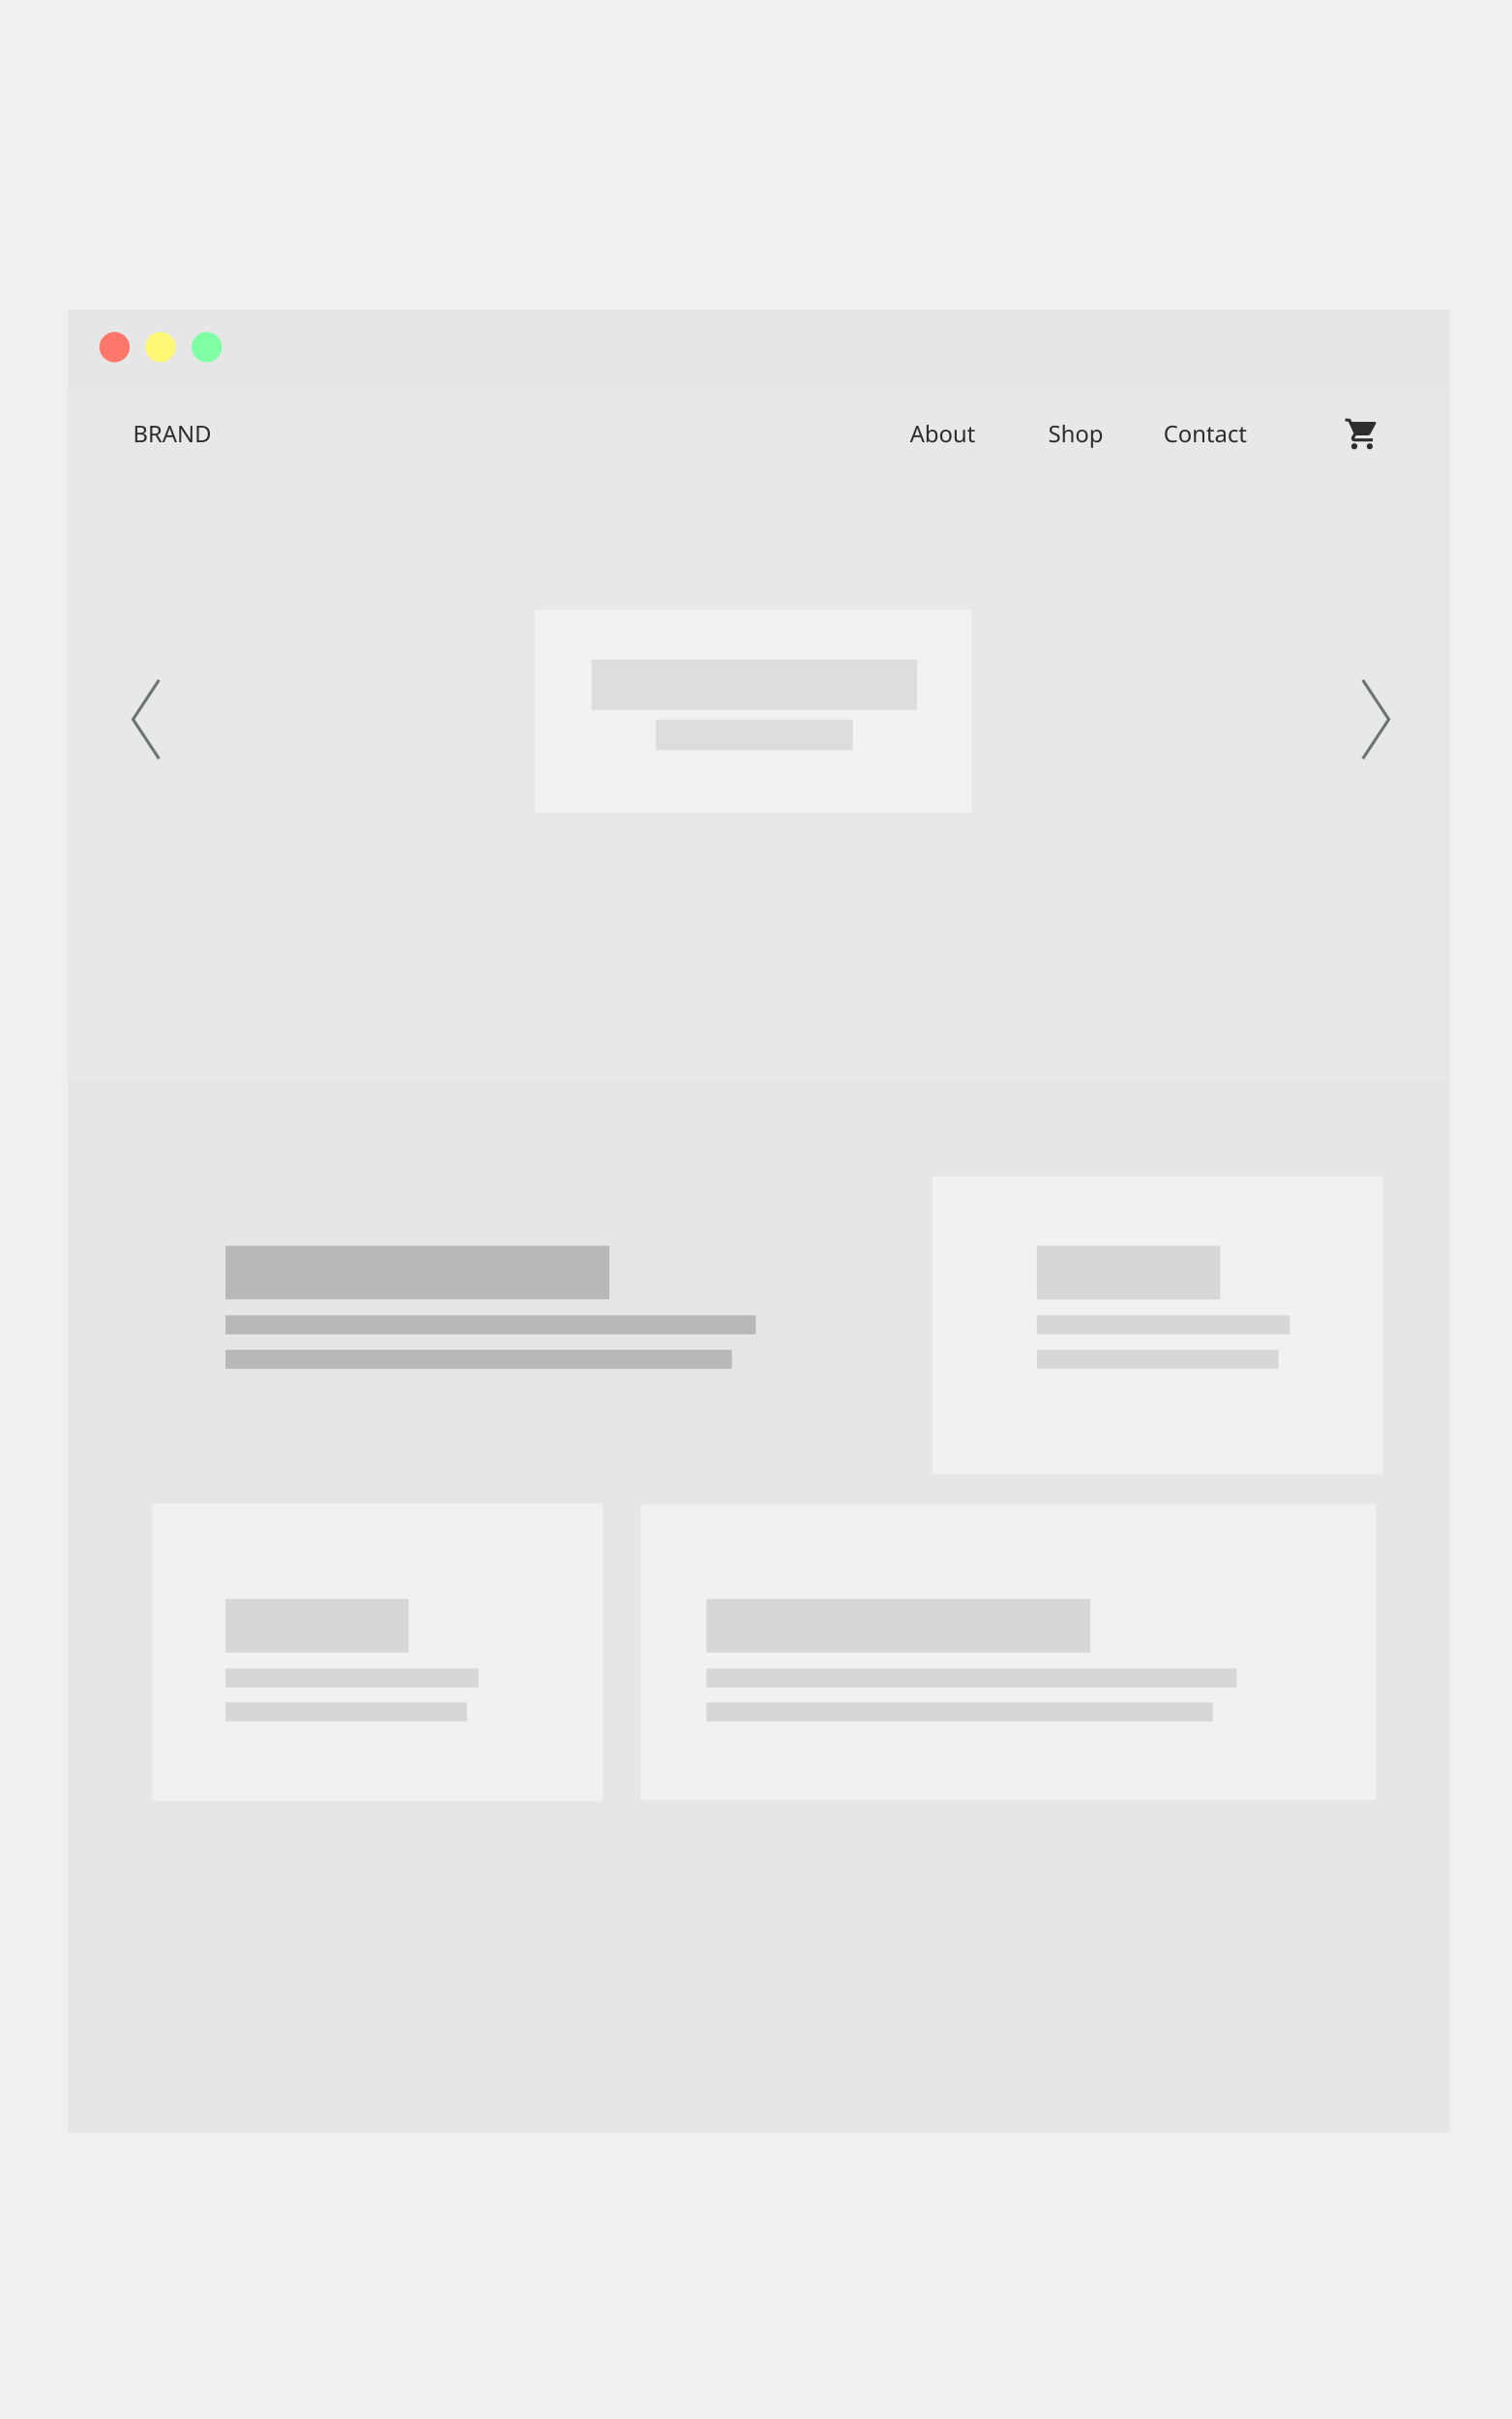
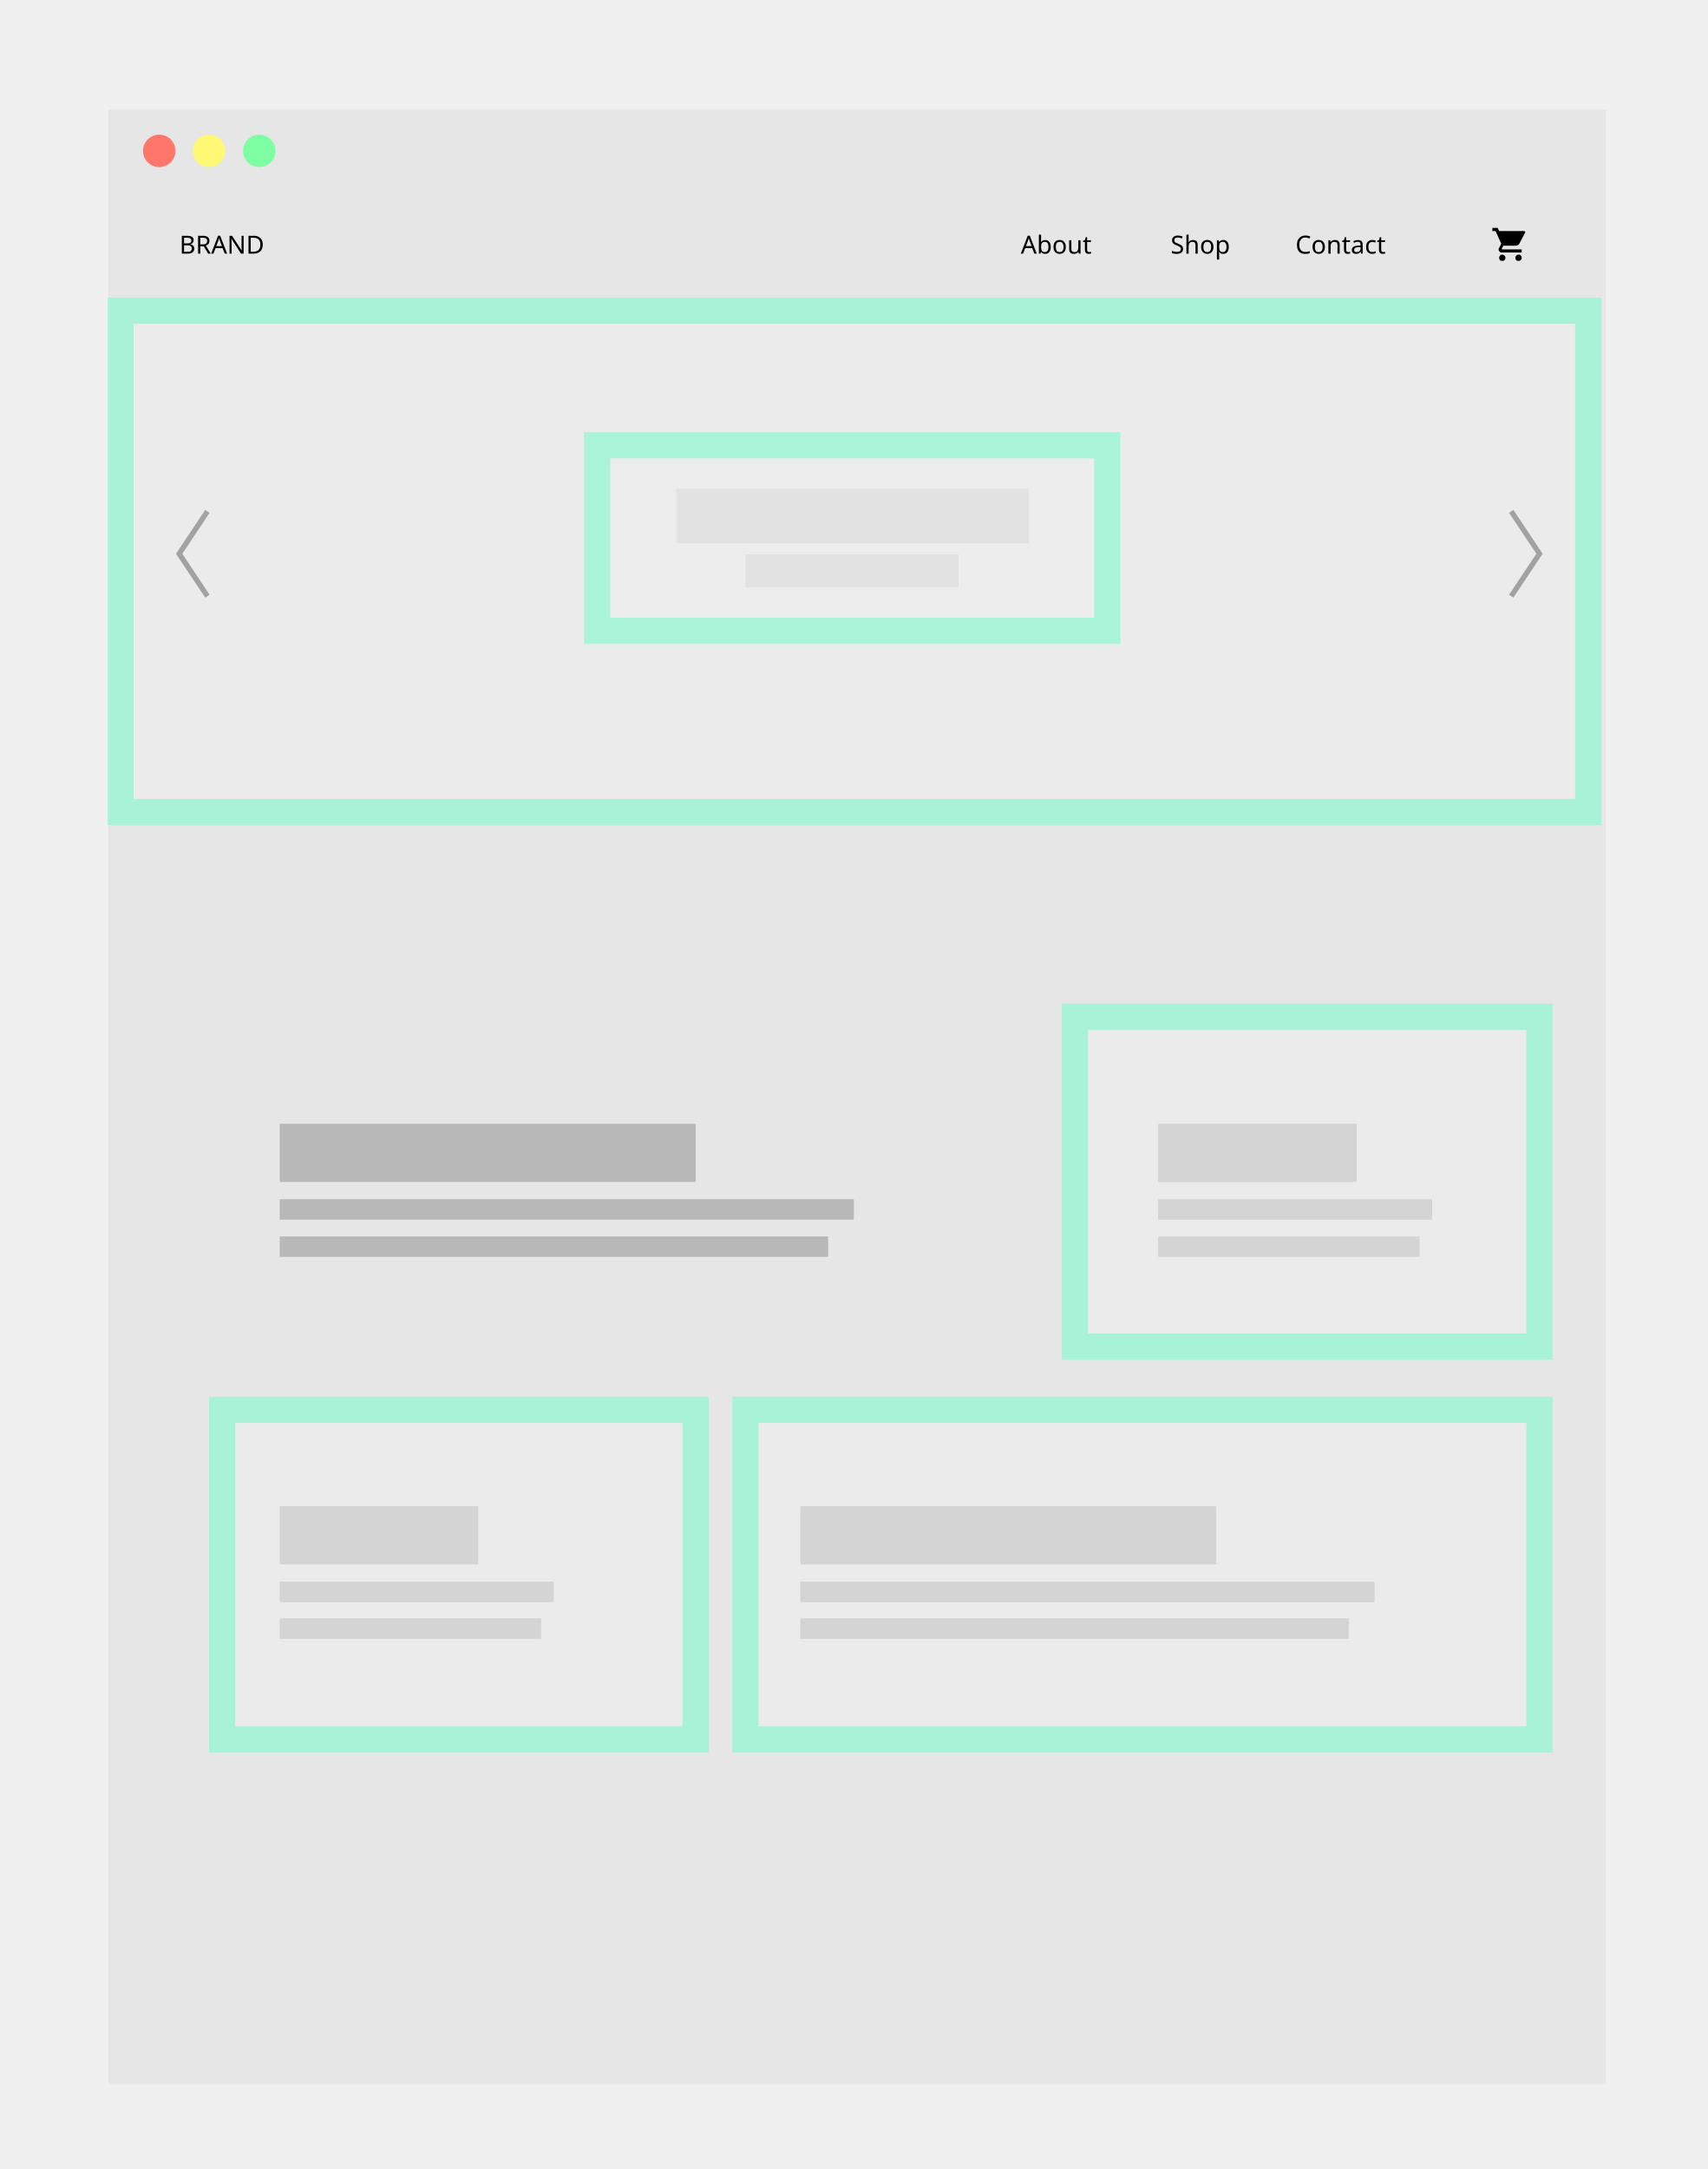
- <svg xmlns="http://www.w3.org/2000/svg" version="1.1" x="0px" y="0px" viewBox="0 0 500 800" enable-background="new 0 0 500 800" xml:space="preserve">
+ <svg xmlns="http://www.w3.org/2000/svg" version="1.1" x="0px" y="0px" viewBox="87 43 326 414" enable-background="new 87 43 326 414" xml:space="preserve">
  <g id="Layer_1">
-     <g id="Layer_1_1_">
-       <rect x="22.3" y="128.6" opacity="0.24" fill="#F0F0F0" enable-background="new    " width="457.4" height="228.7" />
-       <rect x="22.3" y="102.3" fill="#E6E6E6" width="457.5" height="603" />
-       <circle fill="#FF766A" cx="37.9" cy="114.8" r="5" />
-       <circle fill="#FFF874" cx="53.1" cy="114.8" r="5" />
-       <circle fill="#7FFFA4" cx="68.4" cy="114.8" r="5" />
-       <path fill="#F2F2F2" d="M-49.5,706.7h-72.2c-1.1,0-2-0.9-2-2v-86.1c0-1.1,0.9-2,2-2h72.2c1.1,0,2,0.9,2,2v86.1    C-47.5,705.8-48.4,706.7-49.5,706.7z" />
-       <text transform="matrix(1 0 0 1 -118.0984 680.036)" fill="#525657" font-family="'Montserrat-Bold'" font-size="6.862">Product</text>
-       <line fill="none" stroke="#999999" stroke-miterlimit="10" x1="-118" y1="687.2" x2="-54" y2="687.2" />
-       <g>
-         <text transform="matrix(1 0 0 1 -117.8203 697.2777)" fill="#787E80" font-family="'Montserrat-Regular'" font-size="6.1">Colors</text>
-       </g>
-       <path fill="#787E80" d="M-87,694.8l-1.3,1.3l-1.3-1.3l-0.4,0.4l1.7,1.7l1.7-1.7L-87,694.8z" />
-       <path fill="#E6E6E6" d="M-117.6,639.8V639l-3.4,3.4l3.4,3.4v-0.8l-2.6-2.6L-117.6,639.8z" />
-       <path fill="#E6E6E6" d="M-53.6,645.2v0.8l3.4-3.4l-3.4-3.4v0.8l2.6,2.6L-53.6,645.2z" />
-       <path fill="#B8B8B8" d="M-48.6,615.5h-74.1c-0.6,0-1.1,0.5-1.1,1.1v49.9c-0.1,0.1,76.2-0.1,76.2,0v-49.9    C-47.5,616-48,615.5-48.6,615.5z" />
-       <circle fill="#525657" stroke="#FFFFFF" stroke-miterlimit="10" cx="-61.3" cy="666.2" r="7.7" />
-       <text transform="matrix(1 0 0 1 -67.1143 668.4306)" fill="#FFFFFF" font-family="'Khula-Regular'" font-size="6.1">$79</text>
-       <path fill="#F2F2F2" d="M-144.8,706.7H-217c-1.1,0-2-0.9-2-2v-86.1c0-1.1,0.9-2,2-2h72.2c1.1,0,2,0.9,2,2v86.1    C-142.8,705.8-143.7,706.7-144.8,706.7z" />
-       <text transform="matrix(1 0 0 1 -213.4103 680.036)" fill="#525657" font-family="'Montserrat-Bold'" font-size="6.862">Product</text>
-       <line fill="none" stroke="#999999" stroke-miterlimit="10" x1="-214" y1="687.2" x2="-149" y2="687.2" />
-       <g>
-         <text transform="matrix(1 0 0 1 -213.1308 697.2777)" fill="#787E80" font-family="'Montserrat-Regular'" font-size="6.1">Colors</text>
-       </g>
-       <path fill="#787E80" d="M-182.3,694.8l-1.3,1.3l-1.3-1.3l-0.4,0.4l1.7,1.7l1.7-1.7L-182.3,694.8z" />
-       <path fill="#E6E6E6" d="M-212.9,639.8V639l-3.4,3.4l3.4,3.4v-0.8l-2.6-2.6L-212.9,639.8z" />
-       <path fill="#E6E6E6" d="M-148.9,645.2v0.8l3.4-3.4l-3.4-3.4v0.8l2.6,2.6L-148.9,645.2z" />
-       <path fill="#B8B8B8" d="M-143.9,615.5H-218c-0.6,0-1.1,0.5-1.1,1.1v49.9c-0.1,0.1,76.2-0.1,76.2,0v-49.9    C-142.8,616-143.3,615.5-143.9,615.5z" />
-       <circle fill="#525657" stroke="#FFFFFF" stroke-miterlimit="10" cx="-156.6" cy="666.2" r="7.7" />
-       <text transform="matrix(1 0 0 1 -162.4257 668.4306)" fill="#FFFFFF" font-family="'Khula-Regular'" font-size="6.1">$79</text>
-       <path fill="#F2F2F2" d="M-240.1,706.7h-72.2c-1.1,0-2-0.9-2-2v-86.1c0-1.1,0.9-2,2-2h72.2c1.1,0,2,0.9,2,2v86.1    C-238.1,705.8-239,706.7-240.1,706.7z" />
-       <text transform="matrix(1 0 0 1 -308.7217 680.036)" fill="#525657" font-family="'Montserrat-Bold'" font-size="6.862">Product</text>
-       <line fill="none" stroke="#999999" stroke-miterlimit="10" x1="-309" y1="687.2" x2="-245" y2="687.2" />
-       <g>
-         <text transform="matrix(1 0 0 1 -308.4427 697.2777)" fill="#787E80" font-family="'Montserrat-Regular'" font-size="6.1">Colors</text>
-       </g>
-       <path fill="#787E80" d="M-277.6,694.8l-1.3,1.3l-1.3-1.3l-0.4,0.4l1.7,1.7l1.7-1.7L-277.6,694.8z" />
-       <path fill="#E6E6E6" d="M-308.2,639.8V639l-3.4,3.4l3.4,3.4v-0.8l-2.6-2.6L-308.2,639.8z" />
-       <path fill="#E6E6E6" d="M-244.2,645.2v0.8l3.4-3.4l-3.4-3.4v0.8l2.6,2.6L-244.2,645.2z" />
-       <path fill="#B8B8B8" d="M-239.2,615.5h-74.1c-0.6,0-1.1,0.5-1.1,1.1v49.9c-0.1,0.1,76.2-0.1,76.2,0v-49.9    C-238.1,616-238.6,615.5-239.2,615.5z" />
-       <circle fill="#525657" stroke="#FFFFFF" stroke-miterlimit="10" cx="-251.9" cy="666.2" r="7.7" />
-       <text transform="matrix(1 0 0 1 -257.7372 668.4306)" fill="#FFFFFF" font-family="'Khula-Regular'" font-size="6.1">$79</text>
-       <path fill="#F2F2F2" d="M-339.2,706.7h-72.2c-1.1,0-2-0.9-2-2v-86.1c0-1.1,0.9-2,2-2h72.2c1.1,0,2,0.9,2,2v86.1    C-337.2,705.8-338.1,706.7-339.2,706.7z" />
-       <text transform="matrix(1 0 0 1 -407.8457 680.036)" fill="#525657" font-family="'Montserrat-Bold'" font-size="6.862">Product</text>
-       <line fill="none" stroke="#999999" stroke-miterlimit="10" x1="-408" y1="687.2" x2="-344" y2="687.2" />
-       <g>
-         <text transform="matrix(1 0 0 1 -407.5673 697.2777)" fill="#787E80" font-family="'Montserrat-Regular'" font-size="6.1">Colors</text>
-       </g>
-       <path fill="#787E80" d="M-376.8,694.8l-1.3,1.3l-1.3-1.3l-0.4,0.4l1.7,1.7l1.7-1.7L-376.8,694.8z" />
-       <path fill="#E6E6E6" d="M-407.4,639.8V639l-3.4,3.4l3.4,3.4v-0.8l-2.6-2.6L-407.4,639.8z" />
-       <path fill="#E6E6E6" d="M-343.4,645.2v0.8l3.4-3.4l-3.4-3.4v0.8l2.6,2.6L-343.4,645.2z" />
-       <path fill="#B8B8B8" d="M-338.3,615.5h-74.1c-0.6,0-1.1,0.5-1.1,1.1v49.9c-0.1,0.1,76.2-0.1,76.2,0v-49.9    C-337.2,616-337.7,615.5-338.3,615.5z" />
-       <circle fill="#525657" stroke="#FFFFFF" stroke-miterlimit="10" cx="-351" cy="666.2" r="7.7" />
-       <text transform="matrix(1 0 0 1 -356.8611 668.4306)" fill="#FFFFFF" font-family="'Khula-Regular'" font-size="6.1">$79</text>
-       <text transform="matrix(1 0 0 1 300.999 146.2579)" font-family="'Khula-Bold'" font-size="7.625">About</text>
-       <text transform="matrix(1 0 0 1 346.749 146.2579)" font-family="'Khula-Bold'" font-size="7.625">Shop</text>
-       <text transform="matrix(1 0 0 1 384.8729 146.2579)" font-family="'Khula-Bold'" font-size="7.625">Contact</text>
-       <g>
-         <path d="M448,146.6c-0.6,0-1,0.5-1,1c0,0.6,0.4,1,1,1s1-0.5,1-1C449.1,147.1,448.6,146.6,448,146.6z M445,138.4v1h1l1.8,3.9     l-0.7,1.2c-0.1,0.1-0.1,0.3-0.1,0.5c0,0.6,0.5,1,1,1h6.1v-1h-5.9c-0.1,0-0.1-0.1-0.1-0.1s0,0,0-0.1l0.5-0.8h3.8     c0.4,0,0.7-0.2,0.9-0.5l1.8-3.3c0-0.1,0.1-0.2,0.1-0.2c0-0.3-0.2-0.5-0.5-0.5h-7.5l-0.5-1L445,138.4L445,138.4z M453.1,146.6     c-0.6,0-1,0.5-1,1c0,0.6,0.4,1,1,1s1-0.5,1-1S453.7,146.6,453.1,146.6z" />
-         <path fill="none" d="M444.5,137.4h12.2v12.2h-12.2V137.4z" />
-       </g>
-       <line fill="none" stroke="#999999" stroke-width="4" stroke-miterlimit="10" x1="-412" y1="720.8" x2="-47" y2="720.8" />
-       <path fill="none" stroke="#E6E6E6" stroke-miterlimit="10" d="M87.3,649" />
-       <path fill="none" stroke="#E6E6E6" stroke-miterlimit="10" d="M78.7,635.8" />
-       <path fill="none" stroke="#E6E6E6" stroke-miterlimit="10" d="M87.3,623" />
-       <path fill="none" stroke="#E6E6E6" stroke-miterlimit="10" d="M221.7,623" />
-       <path fill="none" stroke="#E6E6E6" stroke-miterlimit="10" d="M230.2,636" />
-       <polyline fill="none" stroke="#525657" stroke-miterlimit="10" points="52.6,224.9 44,237.9 52.6,250.9   " />
-       <polyline fill="none" stroke="#525657" stroke-miterlimit="10" points="450.8,250.9 459.4,237.9 450.8,224.9   " />
-       <text transform="matrix(1 0 0 1 43.9931 146.2579)" font-family="'Khula-Bold'" font-size="7.625">BRAND</text>
-       <rect x="195.7" y="218.1" fill="#B8B8B8" width="107.7" height="16.7" />
-       <rect x="216.9" y="238" fill="#B8B8B8" width="65.2" height="10.1" />
-       <g>
-         <rect x="74.6" y="412" fill="#B8B8B8" width="127" height="17.7" />
-         <rect x="74.6" y="435" fill="#B8B8B8" width="175.4" height="6.3" />
-         <rect x="74.6" y="446.4" fill="#B8B8B8" width="167.5" height="6.3" />
-       </g>
-       <g>
-         <rect x="233.7" y="528.8" fill="#B8B8B8" width="127" height="17.7" />
-         <rect x="233.7" y="551.8" fill="#B8B8B8" width="175.4" height="6.3" />
-         <rect x="233.7" y="563" fill="#B8B8B8" width="167.5" height="6.3" />
-       </g>
-       <g>
-         <rect x="74.6" y="528.8" fill="#B8B8B8" width="60.6" height="17.7" />
-         <rect x="74.6" y="551.8" fill="#B8B8B8" width="83.7" height="6.3" />
-         <rect x="74.6" y="563" fill="#B8B8B8" width="79.9" height="6.3" />
-       </g>
-       <g>
-         <rect x="343" y="412" fill="#B8B8B8" width="60.6" height="17.7" />
-         <rect x="343" y="435" fill="#B8B8B8" width="83.7" height="6.3" />
-         <rect x="343" y="446.4" fill="#B8B8B8" width="79.9" height="6.3" />
+     <g id="Layer_1_2_">
+       <g id="Layer_1_1_">
+         <rect x="107.7" y="80.4" opacity="0.24" fill="#F0F0F0" enable-background="new    " width="285.9" height="142.9" />
+         <rect x="107.7" y="63.9" fill="#E6E6E6" width="285.9" height="376.9" />
+         <circle fill="#FF766A" cx="117.4" cy="71.8" r="3.1" />
+         <circle fill="#FFF874" cx="126.9" cy="71.8" r="3.1" />
+         <circle fill="#7FFFA4" cx="136.5" cy="71.8" r="3.1" />
+         <path fill="#F2F2F2" d="M62.8,441.7H17.7c-0.7,0-1.2-0.6-1.2-1.2v-53.8c0-0.7,0.6-1.2,1.2-1.2h45.1c0.7,0,1.2,0.6,1.2,1.2v53.8     C64.1,441.1,63.5,441.7,62.8,441.7z" />
+         <text transform="matrix(1 0 0 1 19.9385 425.0225)" fill="#525657" font-family="'Montserrat-Bold'" font-size="4.289">Product</text>
+         <line fill="none" stroke="#999999" stroke-miterlimit="10" x1="20" y1="429.5" x2="60" y2="429.5" />
+         <g>
+           <text transform="matrix(1 0 0 1 20.1122 435.799)" fill="#787E80" font-family="'Montserrat-Regular'" font-size="3.812">Colors</text>
+         </g>
+         <path fill="#787E80" d="M39.4,434.2l-0.8,0.8l-0.8-0.8l-0.2,0.2l1.1,1.1l1.1-1.1L39.4,434.2z" />
+         <path fill="#E6E6E6" d="M20.2,399.9v-0.5l-2.1,2.1l2.1,2.1v-0.5l-1.6-1.6L20.2,399.9z" />
+         <path fill="#E6E6E6" d="M60.2,403.2v0.5l2.1-2.1l-2.1-2.1v0.5l1.6,1.6L60.2,403.2z" />
+         <path fill="#B8B8B8" d="M63.4,384.7H17.1c-0.4,0-0.7,0.3-0.7,0.7v31.2c-0.1,0.1,47.6-0.1,47.6,0v-31.2     C64.1,385,63.8,384.7,63.4,384.7z" />
+         <circle fill="#525657" stroke="#FFFFFF" stroke-miterlimit="10" cx="55.4" cy="416.4" r="4.8" />
+         <text transform="matrix(1 0 0 1 51.8038 417.7696)" fill="#FFFFFF" font-family="'Khula-Regular'" font-size="3.812">$79</text>
+         <path fill="#F2F2F2" d="M3.2,441.7h-45.1c-0.7,0-1.2-0.6-1.2-1.2v-53.8c0-0.7,0.6-1.2,1.2-1.2H3.2c0.7,0,1.2,0.6,1.2,1.2v53.8     C4.5,441.1,3.9,441.7,3.2,441.7z" />
+         <text transform="matrix(1 0 0 1 -39.6315 425.0225)" fill="#525657" font-family="'Montserrat-Bold'" font-size="4.289">Product</text>
+         <line fill="none" stroke="#999999" stroke-miterlimit="10" x1="-40" y1="429.5" x2="0.6" y2="429.5" />
+         <g>
+           <text transform="matrix(1 0 0 1 -39.4572 435.799)" fill="#787E80" font-family="'Montserrat-Regular'" font-size="3.812">Colors</text>
+         </g>
+         <path fill="#787E80" d="M-20.2,434.2l-0.8,0.8l-0.8-0.8l-0.2,0.2l1.1,1.1l1.1-1.1L-20.2,434.2z" />
+         <path fill="#E6E6E6" d="M-39.3,399.9v-0.5l-2.1,2.1l2.1,2.1v-0.5l-1.6-1.6L-39.3,399.9z" />
+         <path fill="#E6E6E6" d="M0.7,403.2v0.5l2.1-2.1l-2.1-2.1v0.5l1.6,1.6L0.7,403.2z" />
+         <path fill="#B8B8B8" d="M3.8,384.7h-46.3c-0.4,0-0.7,0.3-0.7,0.7v31.2c-0.1,0.1,47.6-0.1,47.6,0v-31.2     C4.5,385,4.2,384.7,3.8,384.7z" />
+         <circle fill="#525657" stroke="#FFFFFF" stroke-miterlimit="10" cx="-4.1" cy="416.4" r="4.8" />
+         <text transform="matrix(1 0 0 1 -7.7662 417.7696)" fill="#FFFFFF" font-family="'Khula-Regular'" font-size="3.812">$79</text>
+         <path fill="#F2F2F2" d="M-56.3,441.7h-45.1c-0.7,0-1.2-0.6-1.2-1.2v-53.8c0-0.7,0.6-1.2,1.2-1.2h45.1c0.7,0,1.2,0.6,1.2,1.2v53.8     C-55.1,441.1-55.6,441.7-56.3,441.7z" />
+         <text transform="matrix(1 0 0 1 -99.2011 425.0225)" fill="#525657" font-family="'Montserrat-Bold'" font-size="4.289">Product</text>
+         <line fill="none" stroke="#999999" stroke-miterlimit="10" x1="-99.4" y1="429.5" x2="-59.4" y2="429.5" />
+         <g>
+           <text transform="matrix(1 0 0 1 -99.0263 435.799)" fill="#787E80" font-family="'Montserrat-Regular'" font-size="3.812">Colors</text>
+         </g>
+         <path fill="#787E80" d="M-79.8,434.2l-0.8,0.8l-0.8-0.8l-0.2,0.2l1.1,1.1l1.1-1.1L-79.8,434.2z" />
+         <path fill="#E6E6E6" d="M-98.9,399.9v-0.5l-2.1,2.1l2.1,2.1v-0.5l-1.6-1.6L-98.9,399.9z" />
+         <path fill="#E6E6E6" d="M-58.9,403.2v0.5l2.1-2.1l-2.1-2.1v0.5l1.6,1.6L-58.9,403.2z" />
+         <path fill="#B8B8B8" d="M-55.8,384.7h-46.3c-0.4,0-0.7,0.3-0.7,0.7v31.2c-0.1,0.1,47.6-0.1,47.6,0v-31.2     C-55.1,385-55.4,384.7-55.8,384.7z" />
+         <circle fill="#525657" stroke="#FFFFFF" stroke-miterlimit="10" cx="-63.7" cy="416.4" r="4.8" />
+         <text transform="matrix(1 0 0 1 -67.3359 417.7696)" fill="#FFFFFF" font-family="'Khula-Regular'" font-size="3.812">$79</text>
+         <path fill="#F2F2F2" d="M-118.3,441.7h-45.1c-0.7,0-1.2-0.6-1.2-1.2v-53.8c0-0.7,0.6-1.2,1.2-1.2h45.1c0.7,0,1.2,0.6,1.2,1.2     v53.8C-117,441.1-117.6,441.7-118.3,441.7z" />
+         <text transform="matrix(1 0 0 1 -161.1534 425.0225)" fill="#525657" font-family="'Montserrat-Bold'" font-size="4.289">Product</text>
+         <line fill="none" stroke="#999999" stroke-miterlimit="10" x1="-161.2" y1="429.5" x2="-121.2" y2="429.5" />
+         <g>
+           <text transform="matrix(1 0 0 1 -160.9795 435.799)" fill="#787E80" font-family="'Montserrat-Regular'" font-size="3.812">Colors</text>
+         </g>
+         <path fill="#787E80" d="M-141.8,434.2l-0.8,0.8l-0.8-0.8l-0.2,0.2l1.1,1.1l1.1-1.1L-141.8,434.2z" />
+         <path fill="#E6E6E6" d="M-160.9,399.9v-0.5l-2.1,2.1l2.1,2.1v-0.5l-1.6-1.6L-160.9,399.9z" />
+         <path fill="#E6E6E6" d="M-120.9,403.2v0.5l2.1-2.1l-2.1-2.1v0.5l1.6,1.6L-120.9,403.2z" />
+         <path fill="#B8B8B8" d="M-117.7,384.7H-164c-0.4,0-0.7,0.3-0.7,0.7v31.2c-0.1,0.1,47.6-0.1,47.6,0v-31.2     C-117,385-117.3,384.7-117.7,384.7z" />
+         <circle fill="#525657" stroke="#FFFFFF" stroke-miterlimit="10" cx="-125.6" cy="416.4" r="4.8" />
+         <text transform="matrix(1 0 0 1 -129.288 417.7696)" fill="#FFFFFF" font-family="'Khula-Regular'" font-size="3.812">$79</text>
+         <text transform="matrix(1 0 0 1 281.8741 91.411)" font-family="'Khula-Bold'" font-size="4.766">About</text>
+         <text transform="matrix(1 0 0 1 310.4678 91.411)" font-family="'Khula-Bold'" font-size="4.766">Shop</text>
+         <text transform="matrix(1 0 0 1 334.2958 91.411)" font-family="'Khula-Bold'" font-size="4.766">Contact</text>
+         <g>
+           <path d="M373.8,91.6c-0.4,0-0.6,0.3-0.6,0.6c0,0.4,0.2,0.6,0.6,0.6s0.6-0.3,0.6-0.6C374.4,91.9,374.1,91.6,373.8,91.6z       M371.9,86.5v0.6h0.6l1.1,2.4l-0.4,0.8c-0.1,0.1-0.1,0.2-0.1,0.3c0,0.4,0.3,0.6,0.6,0.6h3.8v-0.6h-3.7c-0.1,0-0.1-0.1-0.1-0.1      s0,0,0-0.1l0.3-0.5h2.4c0.2,0,0.4-0.1,0.6-0.3l1.1-2.1c0-0.1,0.1-0.1,0.1-0.1c0-0.2-0.1-0.3-0.3-0.3h-4.7l-0.3-0.6L371.9,86.5      L371.9,86.5z M376.9,91.6c-0.4,0-0.6,0.3-0.6,0.6c0,0.4,0.2,0.6,0.6,0.6s0.6-0.3,0.6-0.6S377.3,91.6,376.9,91.6z" />
+           <path fill="none" d="M371.6,85.9h7.6v7.6h-7.6V85.9z" />
+         </g>
+         <line fill="none" stroke="#999999" stroke-width="4" stroke-miterlimit="10" x1="-163.8" y1="450.5" x2="64.4" y2="450.5" />
+         <path fill="none" stroke="#E6E6E6" stroke-miterlimit="10" d="M148.3,405.6" />
+         <path fill="none" stroke="#E6E6E6" stroke-miterlimit="10" d="M142.9,397.4" />
+         <path fill="none" stroke="#E6E6E6" stroke-miterlimit="10" d="M148.3,389.4" />
+         <path fill="none" stroke="#E6E6E6" stroke-miterlimit="10" d="M232.3,389.4" />
+         <path fill="none" stroke="#E6E6E6" stroke-miterlimit="10" d="M237.6,397.5" />
+         <polyline fill="none" stroke="#525657" stroke-miterlimit="10" points="126.6,140.6 121.2,148.7 126.6,156.8    " />
+         <polyline fill="none" stroke="#525657" stroke-miterlimit="10" points="375.5,156.8 380.9,148.7 375.5,140.6    " />
+         <text transform="matrix(1 0 0 1 121.2457 91.411)" font-family="'Khula-Bold'" font-size="4.766">BRAND</text>
+         <rect x="216.1" y="136.3" fill="#B8B8B8" width="67.3" height="10.4" />
+         <rect x="229.3" y="148.8" fill="#B8B8B8" width="40.7" height="6.3" />
+         <g>
+           <rect x="140.4" y="257.5" fill="#B8B8B8" width="79.4" height="11.1" />
+           <rect x="140.4" y="271.9" fill="#B8B8B8" width="109.6" height="3.9" />
+           <rect x="140.4" y="279" fill="#B8B8B8" width="104.7" height="3.9" />
+         </g>
+         <g>
+           <rect x="239.8" y="330.5" fill="#B8B8B8" width="79.4" height="11.1" />
+           <rect x="239.8" y="344.9" fill="#B8B8B8" width="109.6" height="3.9" />
+           <rect x="239.8" y="351.9" fill="#B8B8B8" width="104.7" height="3.9" />
+         </g>
+         <g>
+           <rect x="140.4" y="330.5" fill="#B8B8B8" width="37.9" height="11.1" />
+           <rect x="140.4" y="344.9" fill="#B8B8B8" width="52.3" height="3.9" />
+           <rect x="140.4" y="351.9" fill="#B8B8B8" width="49.9" height="3.9" />
+         </g>
+         <g>
+           <rect x="308.1" y="257.5" fill="#B8B8B8" width="37.9" height="11.1" />
+           <rect x="308.1" y="271.9" fill="#B8B8B8" width="52.3" height="3.9" />
+           <rect x="308.1" y="279" fill="#B8B8B8" width="49.9" height="3.9" />
+         </g>
      </g>
    </g>
  </g>
-   <g id="content_x5F_slideshow">
-     <g id="content-slideshow">
-       <rect x="22.3" y="128.6" opacity="0.19" fill="#F0F0F0" enable-background="new    " width="457.4" height="228.7" />
+   <g id="content-slideshow">
+     <g id="content-a_2_">
+       <rect x="110" y="102.3" opacity="0.5" fill="#F0F0F0" stroke="#6AFFCA" stroke-width="5" stroke-miterlimit="10" enable-background="new    " width="280.2" height="95.7" />
    </g>
  </g>
-   <g id="content_x5F_b">
-     <g id="content-c">
-       <rect x="308.4" y="389" opacity="0.44" fill="#FFFFFF" enable-background="new    " width="149" height="98.5" />
+   <g id="content-a">
+     <g id="content-a_1_">
+       <rect x="201" y="128" opacity="0.5" fill="#F0F0F0" stroke="#6AFFCA" stroke-width="5" stroke-miterlimit="10" enable-background="new    " width="97.4" height="35.4" />
    </g>
  </g>
-   <g id="content_x5F_c">
-     <g id="content-d">
-       <rect x="50.4" y="497.2" opacity="0.44" fill="#FFFFFF" enable-background="new    " width="149" height="98.5" />
+   <g id="content-b">
+     <g id="content-a_3_">
+       <rect x="292.2" y="237.1" opacity="0.5" fill="#F0F0F0" stroke="#6AFFCA" stroke-width="5" stroke-miterlimit="10" enable-background="new    " width="88.7" height="62.9" />
    </g>
  </g>
-   <g id="content_x5F_d">
-     <g id="content-e">
-       <rect x="211.9" y="497.5" opacity="0.44" fill="#FFFFFF" enable-background="new    " width="243.2" height="97.8" />
+   <g id="content-c">
+     <g id="content-a_4_">
+       <rect x="129.4" y="312.1" opacity="0.5" fill="#F0F0F0" stroke="#6AFFCA" stroke-width="5" stroke-miterlimit="10" enable-background="new    " width="90.4" height="62.9" />
    </g>
  </g>
-   <g id="content_x5F_a">
-     <g id="content-a">
-       <rect x="177" y="201.7" opacity="0.44" fill="#FFFFFF" enable-background="new    " width="144.4" height="67.1" />
+   <g id="content-d">
+     <g id="content-a_5_">
+       <rect x="229.3" y="312.1" opacity="0.5" fill="#F0F0F0" stroke="#6AFFCA" stroke-width="5" stroke-miterlimit="10" enable-background="new    " width="151.6" height="62.9" />
    </g>
  </g>
</svg>
